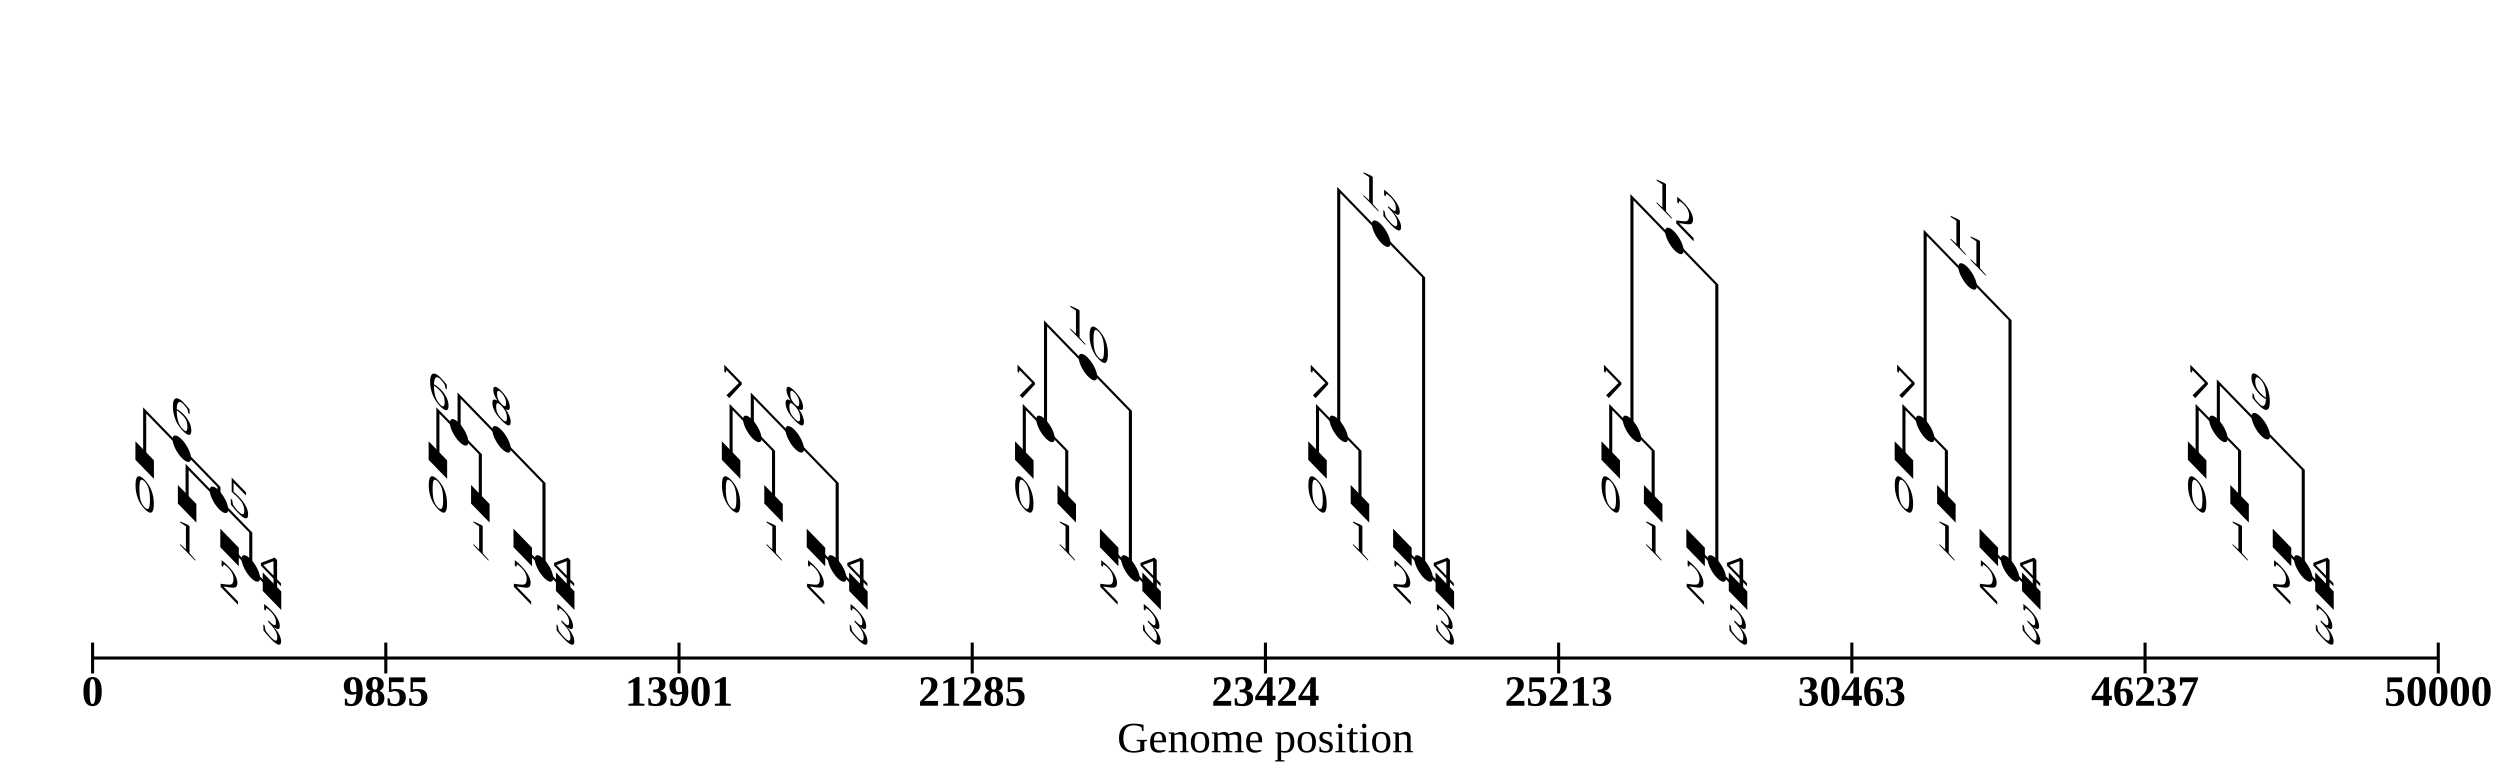
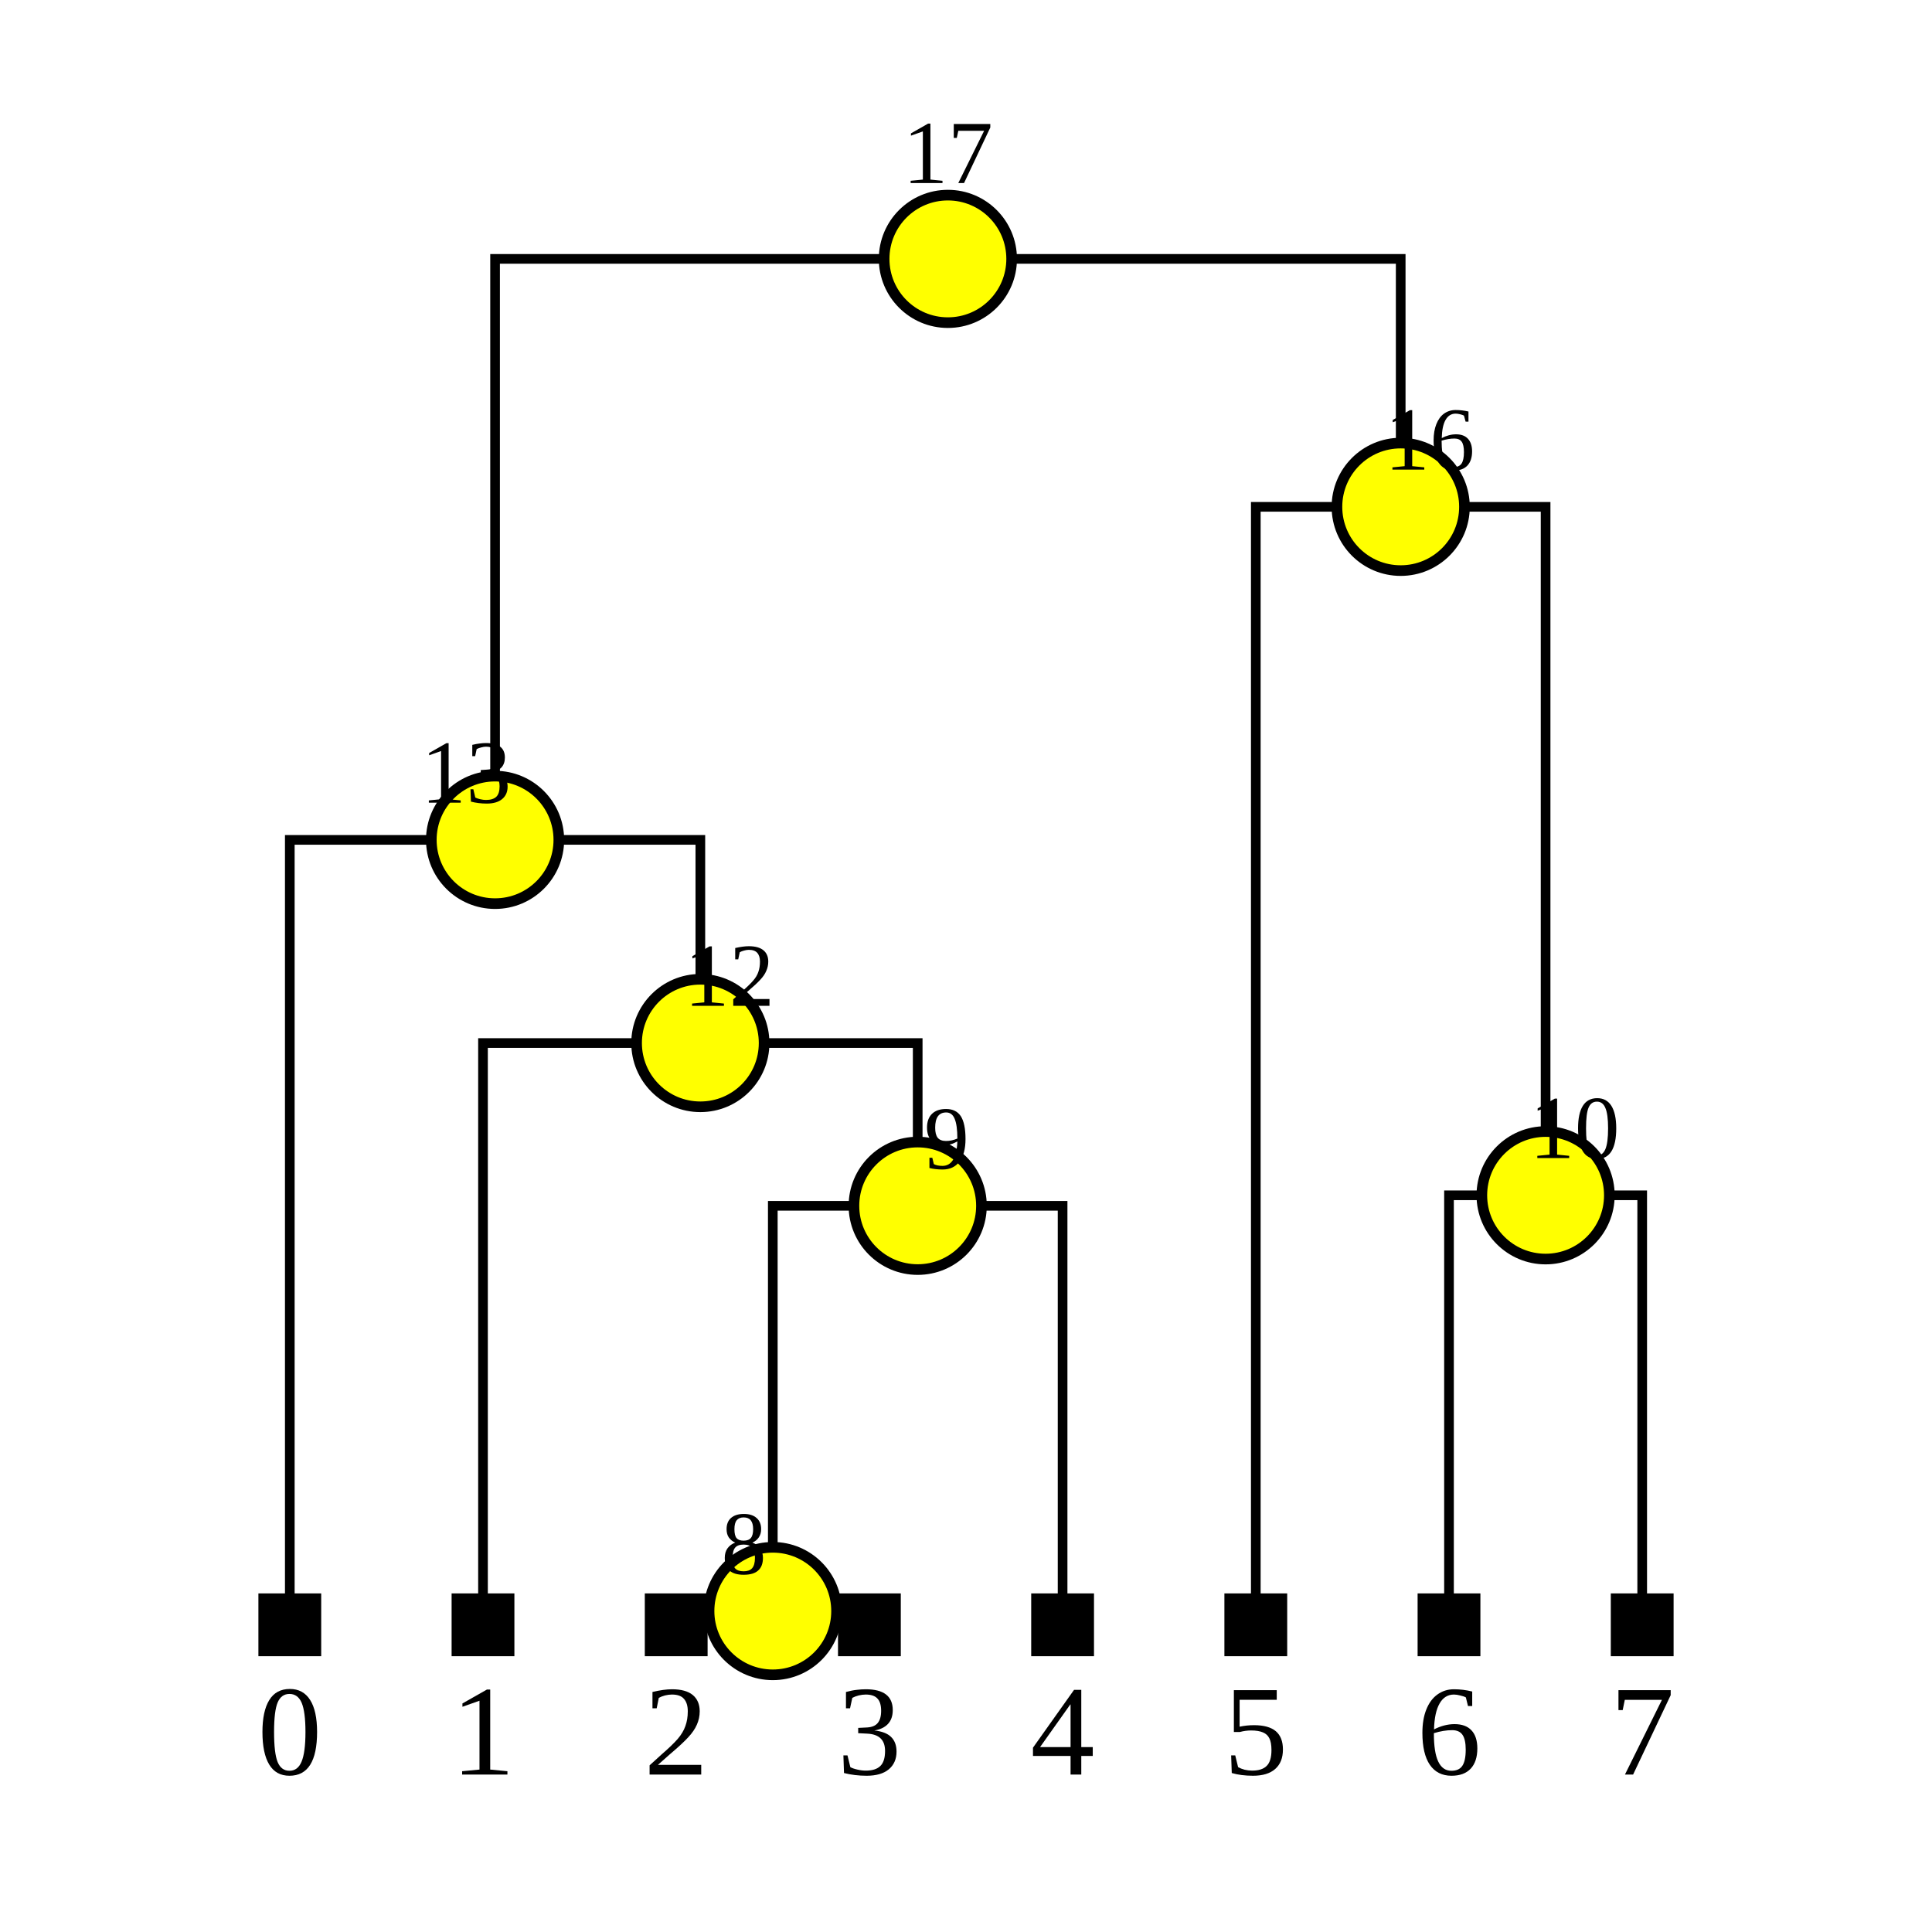
- <svg xmlns="http://www.w3.org/2000/svg" baseProfile="full" height="250" version="1.1" width="810">
+ <svg xmlns="http://www.w3.org/2000/svg" baseProfile="full" height="200" version="1.1" width="200">
  <defs>
-     <style type="text/css">.background path {fill: #808080; fill-opacity: 0}.background path:nth-child(odd) {fill-opacity: .1}.axes {font-size: 14px}.x-axis .tick .lab {font-weight: bold; dominant-baseline: hanging}.axes, .tree {font-size: 14px; text-anchor: middle}.axes line, .edge {stroke: black; fill: none}.axes .ax-skip {stroke-dasharray: 4}.y-axis .grid {stroke: #FAFAFA}.node &gt; .sym {fill: black; stroke: none}.site &gt; .sym {stroke: black}.mut text {fill: red; font-style: italic}.mut.extra text {fill: hotpink}.mut line {fill: none; stroke: none}.mut .sym {fill: none; stroke: red}.mut.extra .sym {stroke: hotpink}.node .mut .sym {stroke-width: 1.5px}.tree text, .tree-sequence text {dominant-baseline: central}.plotbox .lab.lft {text-anchor: end}.plotbox .lab.rgt {text-anchor: start}.tree .plotbox {transform: skewY(0.8rad)}.x-axis {transform: translate(10px, 50px)}</style>
+     <style type="text/css">.background path {fill: #808080; fill-opacity: 0}.background path:nth-child(odd) {fill-opacity: .1}.axes {font-size: 14px}.x-axis .tick .lab {font-weight: bold; dominant-baseline: hanging}.axes, .tree {font-size: 14px; text-anchor: middle}.axes line, .edge {stroke: black; fill: none}.axes .ax-skip {stroke-dasharray: 4}.y-axis .grid {stroke: #FAFAFA}.node &gt; .sym {fill: black; stroke: none}.site &gt; .sym {stroke: black}.mut text {fill: red; font-style: italic}.mut.extra text {fill: hotpink}.mut line {fill: none; stroke: none}.mut .sym {fill: none; stroke: red}.mut.extra .sym {stroke: hotpink}.node .mut .sym {stroke-width: 1.5px}.tree text, .tree-sequence text {dominant-baseline: central}.plotbox .lab.lft {text-anchor: end}.plotbox .lab.rgt {text-anchor: start}.node &gt; .sym {transform: scale(2.2); fill: yellow; stroke: black; stroke-width: 0.5px}.node.leaf &gt; .sym {transform: scale(1); fill:black}.tree .node &gt; .lab {transform: translate(0, 0); text-anchor: middle; font-size: 7pt}.node.leaf &gt; .lab {transform: translate(0, 12px); font-size: 10pt}</style>
  </defs>
-   <g class="tree-sequence">
-     <g class="axes">
-       <g class="x-axis">
-         <g class="title" transform="translate(400 200)">
-           <text class="lab" text-anchor="middle" transform="translate(0 -11)">Genome position</text>
-         </g>
-         <line class="ax-line" x1="20" x2="780" y1="163.2" y2="163.2" />
-         <g class="ticks">
-           <g class="tick" transform="translate(20 163.2)">
-             <line x1="0" x2="0" y1="-5" y2="5" />
-             <g transform="translate(0 6)">
-               <text class="lab">0</text>
+   <g class="tree t0">
+     <g class="plotbox">
+       <g class="c2 node n17 p3 root" transform="translate(98.125 26.8)">
+         <g class="a17 c2 node n13 p3" transform="translate(-46.875 60.1436)">
+           <g class="a13 i0 leaf node n0 p0 sample" transform="translate(-21.25 81.2564)">
+             <path class="edge" d="M 0 0 V -81.256 H 21.25" />
+             <rect class="sym" height="6" width="6" x="-3" y="-3" />
+             <text class="lab" transform="translate(0 11)">0</text>
+           </g>
+           <g class="a13 c2 node n12 p3" transform="translate(21.25 21.0315)">
+             <g class="a12 i0 leaf node n1 p0 sample" transform="translate(-22.5 60.2248)">
+               <path class="edge" d="M 0 0 V -60.225 H 22.5" />
+               <rect class="sym" height="6" width="6" x="-3" y="-3" />
+               <text class="lab" transform="translate(0 11)">1</text>
            </g>
-           </g>
-           <g class="tick" transform="translate(115 163.2)">
-             <line x1="0" x2="0" y1="-5" y2="5" />
-             <g transform="translate(0 6)">
-               <text class="lab">9855</text>
-             </g>
-           </g>
-           <g class="tick" transform="translate(210 163.2)">
-             <line x1="0" x2="0" y1="-5" y2="5" />
-             <g transform="translate(0 6)">
-               <text class="lab">13901</text>
-             </g>
-           </g>
-           <g class="tick" transform="translate(305 163.2)">
-             <line x1="0" x2="0" y1="-5" y2="5" />
-             <g transform="translate(0 6)">
-               <text class="lab">21285</text>
-             </g>
-           </g>
-           <g class="tick" transform="translate(400 163.2)">
-             <line x1="0" x2="0" y1="-5" y2="5" />
-             <g transform="translate(0 6)">
-               <text class="lab">23424</text>
-             </g>
-           </g>
-           <g class="tick" transform="translate(495 163.2)">
-             <line x1="0" x2="0" y1="-5" y2="5" />
-             <g transform="translate(0 6)">
-               <text class="lab">25213</text>
-             </g>
-           </g>
-           <g class="tick" transform="translate(590 163.2)">
-             <line x1="0" x2="0" y1="-5" y2="5" />
-             <g transform="translate(0 6)">
-               <text class="lab">30463</text>
-             </g>
-           </g>
-           <g class="tick" transform="translate(685 163.2)">
-             <line x1="0" x2="0" y1="-5" y2="5" />
-             <g transform="translate(0 6)">
-               <text class="lab">46237</text>
-             </g>
-           </g>
-           <g class="tick" transform="translate(780 163.2)">
-             <line x1="0" x2="0" y1="-5" y2="5" />
-             <g transform="translate(0 6)">
-               <text class="lab">50000</text>
-             </g>
-           </g>
-         </g>
-       </g>
-     </g>
-     <g class="plotbox trees">
-       <g class="tree t0" transform="translate(20 0)">
-         <g class="plotbox">
-           <g class="c2 node n6 p1 root" transform="translate(38.9062 105.327)">
-             <g class="a6 i0 leaf node n0 p0 sample" transform="translate(-12.0312 16.0727)">
-               <path class="edge" d="M 0 0 V -16.073 H 12.031" />
-               <rect class="sym" height="6" width="6" x="-3" y="-3" />
-               <text class="lab" transform="translate(0 11)">0</text>
-             </g>
-             <g class="a6 c2 node n5 p1" transform="translate(12.0312 4.16009)">
-               <g class="a5 i0 leaf node n1 p0 sample" transform="translate(-10.3125 11.9126)">
-                 <path class="edge" d="M 0 0 V -11.913 H 10.312" />
+             <g class="a12 c2 node n9 p3" transform="translate(22.5 16.8503)">
+               <g class="a9 i2 leaf node n4 p1 sample" transform="translate(15 43.3745)">
+                 <path class="edge" d="M 0 0 V -43.374 H -15" />
                <rect class="sym" height="6" width="6" x="-3" y="-3" />
-                 <text class="lab" transform="translate(0 11)">1</text>
+                 <text class="lab" transform="translate(0 11)">4</text>
              </g>
-               <g class="a5 c2 node n4 p0" transform="translate(10.3125 11.6313)">
-                 <g class="a4 i1 leaf node n2 p0 sample" transform="translate(-6.875 0.281339)">
-                   <path class="edge" d="M 0 0 V -0.281 H 6.875" />
+               <g class="a9 c2 node n8 p0" transform="translate(-15 41.9522)">
+                 <g class="a8 i1 leaf node n2 p0 sample" transform="translate(-10 1.42233)">
+                   <path class="edge" d="M 0 0 V -1.422 H 10" />
                  <rect class="sym" height="6" width="6" x="-3" y="-3" />
                  <text class="lab" transform="translate(0 11)">2</text>
                </g>
-                 <g class="a4 i1 leaf node n3 p0 sample" transform="translate(6.875 0.281339)">
-                   <path class="edge" d="M 0 0 V -0.281 H -6.875" />
+                 <g class="a8 i1 leaf node n3 p0 sample" transform="translate(10 1.42233)">
+                   <path class="edge" d="M 0 0 V -1.422 H -10" />
                  <rect class="sym" height="6" width="6" x="-3" y="-3" />
                  <text class="lab" transform="translate(0 11)">3</text>
                </g>
-                 <path class="edge" d="M 0 0 V -11.631 H -10.312" />
+                 <path class="edge" d="M 0 0 V -41.952 H 15" />
                <circle class="sym" cx="0" cy="0" r="3" />
-                 <text class="lab rgt" transform="translate(3 -7.0)">4</text>
+                 <text class="lab lft" transform="translate(-3 -7.0)">8</text>
              </g>
-               <path class="edge" d="M 0 0 V -4.16 H -12.031" />
+               <path class="edge" d="M 0 0 V -16.85 H -22.5" />
              <circle class="sym" cx="0" cy="0" r="3" />
-               <text class="lab rgt" transform="translate(3 -7.0)">5</text>
+               <text class="lab rgt" transform="translate(3 -7.0)">9</text>
            </g>
+             <path class="edge" d="M 0 0 V -21.032 H -21.25" />
            <circle class="sym" cx="0" cy="0" r="3" />
-             <text class="lab" transform="translate(0 -11)">6</text>
+             <text class="lab rgt" transform="translate(3 -7.0)">12</text>
          </g>
+           <path class="edge" d="M 0 0 V -60.144 H 46.875" />
+           <circle class="sym" cx="0" cy="0" r="3" />
+           <text class="lab lft" transform="translate(-3 -7.0)">13</text>
        </g>
-       </g>
-       <g class="tree t1" transform="translate(115 0)">
-         <g class="plotbox">
-           <g class="c2 node n8 p1 root" transform="translate(47.5 93.4308)">
-             <g class="a8 c2 node n4 p0" transform="translate(13.75 27.6879)">
-               <g class="a4 i1 leaf node n2 p0 sample" transform="translate(-6.875 0.281339)">
-                 <path class="edge" d="M 0 0 V -0.281 H 6.875" />
-                 <rect class="sym" height="6" width="6" x="-3" y="-3" />
-                 <text class="lab" transform="translate(0 11)">2</text>
-               </g>
-               <g class="a4 i1 leaf node n3 p0 sample" transform="translate(6.875 0.281339)">
-                 <path class="edge" d="M 0 0 V -0.281 H -6.875" />
-                 <rect class="sym" height="6" width="6" x="-3" y="-3" />
-                 <text class="lab" transform="translate(0 11)">3</text>
-               </g>
-               <path class="edge" d="M 0 0 V -27.688 H -13.75" />
-               <circle class="sym" cx="0" cy="0" r="3" />
-               <text class="lab rgt" transform="translate(3 -7.0)">4</text>
+         <g class="a17 c2 node n16 p3" transform="translate(46.875 25.6676)">
+           <g class="a16 i2 leaf node n5 p1 sample" transform="translate(-15 115.732)">
+             <path class="edge" d="M 0 0 V -115.732 H 15" />
+             <rect class="sym" height="6" width="6" x="-3" y="-3" />
+             <text class="lab" transform="translate(0 11)">5</text>
+           </g>
+           <g class="a16 c2 node n10 p3" transform="translate(15 71.2691)">
+             <g class="a10 i3 leaf node n6 p2 sample" transform="translate(-10 44.4633)">
+               <path class="edge" d="M 0 0 V -44.463 H 10" />
+               <rect class="sym" height="6" width="6" x="-3" y="-3" />
+               <text class="lab" transform="translate(0 11)">6</text>
            </g>
-             <g class="a8 c2 node n6 p1" transform="translate(-13.75 11.8965)">
-               <g class="a6 i0 leaf node n0 p0 sample" transform="translate(-6.875 16.0727)">
-                 <path class="edge" d="M 0 0 V -16.073 H 6.875" />
-                 <rect class="sym" height="6" width="6" x="-3" y="-3" />
-                 <text class="lab" transform="translate(0 11)">0</text>
-               </g>
-               <g class="a6 i0 leaf node n1 p0 sample" transform="translate(6.875 16.0727)">
-                 <path class="edge" d="M 0 0 V -16.073 H -6.875" />
-                 <rect class="sym" height="6" width="6" x="-3" y="-3" />
-                 <text class="lab" transform="translate(0 11)">1</text>
-               </g>
-               <path class="edge" d="M 0 0 V -11.896 H 13.75" />
-               <circle class="sym" cx="0" cy="0" r="3" />
-               <text class="lab lft" transform="translate(-3 -7.0)">6</text>
+             <g class="a10 i3 leaf node n7 p2 sample" transform="translate(10 44.4633)">
+               <path class="edge" d="M 0 0 V -44.463 H -10" />
+               <rect class="sym" height="6" width="6" x="-3" y="-3" />
+               <text class="lab" transform="translate(0 11)">7</text>
            </g>
+             <path class="edge" d="M 0 0 V -71.269 H -15" />
            <circle class="sym" cx="0" cy="0" r="3" />
-             <text class="lab" transform="translate(0 -11)">8</text>
+             <text class="lab rgt" transform="translate(3 -7.0)">10</text>
          </g>
+           <path class="edge" d="M 0 0 V -25.668 H -46.875" />
+           <circle class="sym" cx="0" cy="0" r="3" />
+           <text class="lab rgt" transform="translate(3 -7.0)">16</text>
        </g>
-       </g>
-       <g class="tree t2" transform="translate(210 0)">
-         <g class="plotbox">
-           <g class="c2 node n8 p1 root" transform="translate(47.5 93.4308)">
-             <g class="a8 c2 node n4 p0" transform="translate(13.75 27.6879)">
-               <g class="a4 i1 leaf node n2 p0 sample" transform="translate(-6.875 0.281339)">
-                 <path class="edge" d="M 0 0 V -0.281 H 6.875" />
-                 <rect class="sym" height="6" width="6" x="-3" y="-3" />
-                 <text class="lab" transform="translate(0 11)">2</text>
-               </g>
-               <g class="a4 i1 leaf node n3 p0 sample" transform="translate(6.875 0.281339)">
-                 <path class="edge" d="M 0 0 V -0.281 H -6.875" />
-                 <rect class="sym" height="6" width="6" x="-3" y="-3" />
-                 <text class="lab" transform="translate(0 11)">3</text>
-               </g>
-               <path class="edge" d="M 0 0 V -27.688 H -13.75" />
-               <circle class="sym" cx="0" cy="0" r="3" />
-               <text class="lab rgt" transform="translate(3 -7.0)">4</text>
-             </g>
-             <g class="a8 c2 node n7 p1" transform="translate(-13.75 10.7814)">
-               <g class="a7 i0 leaf node n0 p0 sample" transform="translate(-6.875 17.1878)">
-                 <path class="edge" d="M 0 0 V -17.188 H 6.875" />
-                 <rect class="sym" height="6" width="6" x="-3" y="-3" />
-                 <text class="lab" transform="translate(0 11)">0</text>
-               </g>
-               <g class="a7 i0 leaf node n1 p0 sample" transform="translate(6.875 17.1878)">
-                 <path class="edge" d="M 0 0 V -17.188 H -6.875" />
-                 <rect class="sym" height="6" width="6" x="-3" y="-3" />
-                 <text class="lab" transform="translate(0 11)">1</text>
-               </g>
-               <path class="edge" d="M 0 0 V -10.781 H 13.75" />
-               <circle class="sym" cx="0" cy="0" r="3" />
-               <text class="lab lft" transform="translate(-3 -7.0)">7</text>
-             </g>
-             <circle class="sym" cx="0" cy="0" r="3" />
-             <text class="lab" transform="translate(0 -11)">8</text>
-           </g>
-         </g>
-       </g>
-       <g class="tree t3" transform="translate(305 0)">
-         <g class="plotbox">
-           <g class="c2 node n10 p1 root" transform="translate(47.5 70.0425)">
-             <g class="a10 c2 node n4 p0" transform="translate(13.75 51.0762)">
-               <g class="a4 i1 leaf node n2 p0 sample" transform="translate(-6.875 0.281339)">
-                 <path class="edge" d="M 0 0 V -0.281 H 6.875" />
-                 <rect class="sym" height="6" width="6" x="-3" y="-3" />
-                 <text class="lab" transform="translate(0 11)">2</text>
-               </g>
-               <g class="a4 i1 leaf node n3 p0 sample" transform="translate(6.875 0.281339)">
-                 <path class="edge" d="M 0 0 V -0.281 H -6.875" />
-                 <rect class="sym" height="6" width="6" x="-3" y="-3" />
-                 <text class="lab" transform="translate(0 11)">3</text>
-               </g>
-               <path class="edge" d="M 0 0 V -51.076 H -13.75" />
-               <circle class="sym" cx="0" cy="0" r="3" />
-               <text class="lab rgt" transform="translate(3 -7.0)">4</text>
-             </g>
-             <g class="a10 c2 node n7 p1" transform="translate(-13.75 34.1697)">
-               <g class="a7 i0 leaf node n0 p0 sample" transform="translate(-6.875 17.1878)">
-                 <path class="edge" d="M 0 0 V -17.188 H 6.875" />
-                 <rect class="sym" height="6" width="6" x="-3" y="-3" />
-                 <text class="lab" transform="translate(0 11)">0</text>
-               </g>
-               <g class="a7 i0 leaf node n1 p0 sample" transform="translate(6.875 17.1878)">
-                 <path class="edge" d="M 0 0 V -17.188 H -6.875" />
-                 <rect class="sym" height="6" width="6" x="-3" y="-3" />
-                 <text class="lab" transform="translate(0 11)">1</text>
-               </g>
-               <path class="edge" d="M 0 0 V -34.17 H 13.75" />
-               <circle class="sym" cx="0" cy="0" r="3" />
-               <text class="lab lft" transform="translate(-3 -7.0)">7</text>
-             </g>
-             <circle class="sym" cx="0" cy="0" r="3" />
-             <text class="lab" transform="translate(0 -11)">10</text>
-           </g>
-         </g>
-       </g>
-       <g class="tree t4" transform="translate(400 0)">
-         <g class="plotbox">
-           <g class="c2 node n13 p1 root" transform="translate(47.5 26.8)">
-             <g class="a13 c2 node n4 p0" transform="translate(13.75 94.3187)">
-               <g class="a4 i1 leaf node n2 p0 sample" transform="translate(-6.875 0.281339)">
-                 <path class="edge" d="M 0 0 V -0.281 H 6.875" />
-                 <rect class="sym" height="6" width="6" x="-3" y="-3" />
-                 <text class="lab" transform="translate(0 11)">2</text>
-               </g>
-               <g class="a4 i1 leaf node n3 p0 sample" transform="translate(6.875 0.281339)">
-                 <path class="edge" d="M 0 0 V -0.281 H -6.875" />
-                 <rect class="sym" height="6" width="6" x="-3" y="-3" />
-                 <text class="lab" transform="translate(0 11)">3</text>
-               </g>
-               <path class="edge" d="M 0 0 V -94.319 H -13.75" />
-               <circle class="sym" cx="0" cy="0" r="3" />
-               <text class="lab rgt" transform="translate(3 -7.0)">4</text>
-             </g>
-             <g class="a13 c2 node n7 p1" transform="translate(-13.75 77.4122)">
-               <g class="a7 i0 leaf node n0 p0 sample" transform="translate(-6.875 17.1878)">
-                 <path class="edge" d="M 0 0 V -17.188 H 6.875" />
-                 <rect class="sym" height="6" width="6" x="-3" y="-3" />
-                 <text class="lab" transform="translate(0 11)">0</text>
-               </g>
-               <g class="a7 i0 leaf node n1 p0 sample" transform="translate(6.875 17.1878)">
-                 <path class="edge" d="M 0 0 V -17.188 H -6.875" />
-                 <rect class="sym" height="6" width="6" x="-3" y="-3" />
-                 <text class="lab" transform="translate(0 11)">1</text>
-               </g>
-               <path class="edge" d="M 0 0 V -77.412 H 13.75" />
-               <circle class="sym" cx="0" cy="0" r="3" />
-               <text class="lab lft" transform="translate(-3 -7.0)">7</text>
-             </g>
-             <circle class="sym" cx="0" cy="0" r="3" />
-             <text class="lab" transform="translate(0 -11)">13</text>
-           </g>
-         </g>
-       </g>
-       <g class="tree t5" transform="translate(495 0)">
-         <g class="plotbox">
-           <g class="c2 node n12 p1 root" transform="translate(47.5 29.1487)">
-             <g class="a12 c2 node n4 p0" transform="translate(13.75 91.97)">
-               <g class="a4 i1 leaf node n2 p0 sample" transform="translate(-6.875 0.281339)">
-                 <path class="edge" d="M 0 0 V -0.281 H 6.875" />
-                 <rect class="sym" height="6" width="6" x="-3" y="-3" />
-                 <text class="lab" transform="translate(0 11)">2</text>
-               </g>
-               <g class="a4 i1 leaf node n3 p0 sample" transform="translate(6.875 0.281339)">
-                 <path class="edge" d="M 0 0 V -0.281 H -6.875" />
-                 <rect class="sym" height="6" width="6" x="-3" y="-3" />
-                 <text class="lab" transform="translate(0 11)">3</text>
-               </g>
-               <path class="edge" d="M 0 0 V -91.97 H -13.75" />
-               <circle class="sym" cx="0" cy="0" r="3" />
-               <text class="lab rgt" transform="translate(3 -7.0)">4</text>
-             </g>
-             <g class="a12 c2 node n7 p1" transform="translate(-13.75 75.0635)">
-               <g class="a7 i0 leaf node n0 p0 sample" transform="translate(-6.875 17.1878)">
-                 <path class="edge" d="M 0 0 V -17.188 H 6.875" />
-                 <rect class="sym" height="6" width="6" x="-3" y="-3" />
-                 <text class="lab" transform="translate(0 11)">0</text>
-               </g>
-               <g class="a7 i0 leaf node n1 p0 sample" transform="translate(6.875 17.1878)">
-                 <path class="edge" d="M 0 0 V -17.188 H -6.875" />
-                 <rect class="sym" height="6" width="6" x="-3" y="-3" />
-                 <text class="lab" transform="translate(0 11)">1</text>
-               </g>
-               <path class="edge" d="M 0 0 V -75.064 H 13.75" />
-               <circle class="sym" cx="0" cy="0" r="3" />
-               <text class="lab lft" transform="translate(-3 -7.0)">7</text>
-             </g>
-             <circle class="sym" cx="0" cy="0" r="3" />
-             <text class="lab" transform="translate(0 -11)">12</text>
-           </g>
-         </g>
-       </g>
-       <g class="tree t6" transform="translate(590 0)">
-         <g class="plotbox">
-           <g class="c2 node n11 p1 root" transform="translate(47.5 40.6632)">
-             <g class="a11 c2 node n4 p0" transform="translate(13.75 80.4555)">
-               <g class="a4 i1 leaf node n2 p0 sample" transform="translate(-6.875 0.281339)">
-                 <path class="edge" d="M 0 0 V -0.281 H 6.875" />
-                 <rect class="sym" height="6" width="6" x="-3" y="-3" />
-                 <text class="lab" transform="translate(0 11)">2</text>
-               </g>
-               <g class="a4 i1 leaf node n3 p0 sample" transform="translate(6.875 0.281339)">
-                 <path class="edge" d="M 0 0 V -0.281 H -6.875" />
-                 <rect class="sym" height="6" width="6" x="-3" y="-3" />
-                 <text class="lab" transform="translate(0 11)">3</text>
-               </g>
-               <path class="edge" d="M 0 0 V -80.456 H -13.75" />
-               <circle class="sym" cx="0" cy="0" r="3" />
-               <text class="lab rgt" transform="translate(3 -7.0)">4</text>
-             </g>
-             <g class="a11 c2 node n7 p1" transform="translate(-13.75 63.549)">
-               <g class="a7 i0 leaf node n0 p0 sample" transform="translate(-6.875 17.1878)">
-                 <path class="edge" d="M 0 0 V -17.188 H 6.875" />
-                 <rect class="sym" height="6" width="6" x="-3" y="-3" />
-                 <text class="lab" transform="translate(0 11)">0</text>
-               </g>
-               <g class="a7 i0 leaf node n1 p0 sample" transform="translate(6.875 17.1878)">
-                 <path class="edge" d="M 0 0 V -17.188 H -6.875" />
-                 <rect class="sym" height="6" width="6" x="-3" y="-3" />
-                 <text class="lab" transform="translate(0 11)">1</text>
-               </g>
-               <path class="edge" d="M 0 0 V -63.549 H 13.75" />
-               <circle class="sym" cx="0" cy="0" r="3" />
-               <text class="lab lft" transform="translate(-3 -7.0)">7</text>
-             </g>
-             <circle class="sym" cx="0" cy="0" r="3" />
-             <text class="lab" transform="translate(0 -11)">11</text>
-           </g>
-         </g>
-       </g>
-       <g class="tree t7" transform="translate(685 0)">
-         <g class="plotbox">
-           <g class="c2 node n9 p1 root" transform="translate(47.5 89.175)">
-             <g class="a9 c2 node n4 p0" transform="translate(13.75 31.9437)">
-               <g class="a4 i1 leaf node n2 p0 sample" transform="translate(-6.875 0.281339)">
-                 <path class="edge" d="M 0 0 V -0.281 H 6.875" />
-                 <rect class="sym" height="6" width="6" x="-3" y="-3" />
-                 <text class="lab" transform="translate(0 11)">2</text>
-               </g>
-               <g class="a4 i1 leaf node n3 p0 sample" transform="translate(6.875 0.281339)">
-                 <path class="edge" d="M 0 0 V -0.281 H -6.875" />
-                 <rect class="sym" height="6" width="6" x="-3" y="-3" />
-                 <text class="lab" transform="translate(0 11)">3</text>
-               </g>
-               <path class="edge" d="M 0 0 V -31.944 H -13.75" />
-               <circle class="sym" cx="0" cy="0" r="3" />
-               <text class="lab rgt" transform="translate(3 -7.0)">4</text>
-             </g>
-             <g class="a9 c2 node n7 p1" transform="translate(-13.75 15.0372)">
-               <g class="a7 i0 leaf node n0 p0 sample" transform="translate(-6.875 17.1878)">
-                 <path class="edge" d="M 0 0 V -17.188 H 6.875" />
-                 <rect class="sym" height="6" width="6" x="-3" y="-3" />
-                 <text class="lab" transform="translate(0 11)">0</text>
-               </g>
-               <g class="a7 i0 leaf node n1 p0 sample" transform="translate(6.875 17.1878)">
-                 <path class="edge" d="M 0 0 V -17.188 H -6.875" />
-                 <rect class="sym" height="6" width="6" x="-3" y="-3" />
-                 <text class="lab" transform="translate(0 11)">1</text>
-               </g>
-               <path class="edge" d="M 0 0 V -15.037 H 13.75" />
-               <circle class="sym" cx="0" cy="0" r="3" />
-               <text class="lab lft" transform="translate(-3 -7.0)">7</text>
-             </g>
-             <circle class="sym" cx="0" cy="0" r="3" />
-             <text class="lab" transform="translate(0 -11)">9</text>
-           </g>
-         </g>
+         <circle class="sym" cx="0" cy="0" r="3" />
+         <text class="lab" transform="translate(0 -11)">17</text>
      </g>
    </g>
  </g>
</svg>
